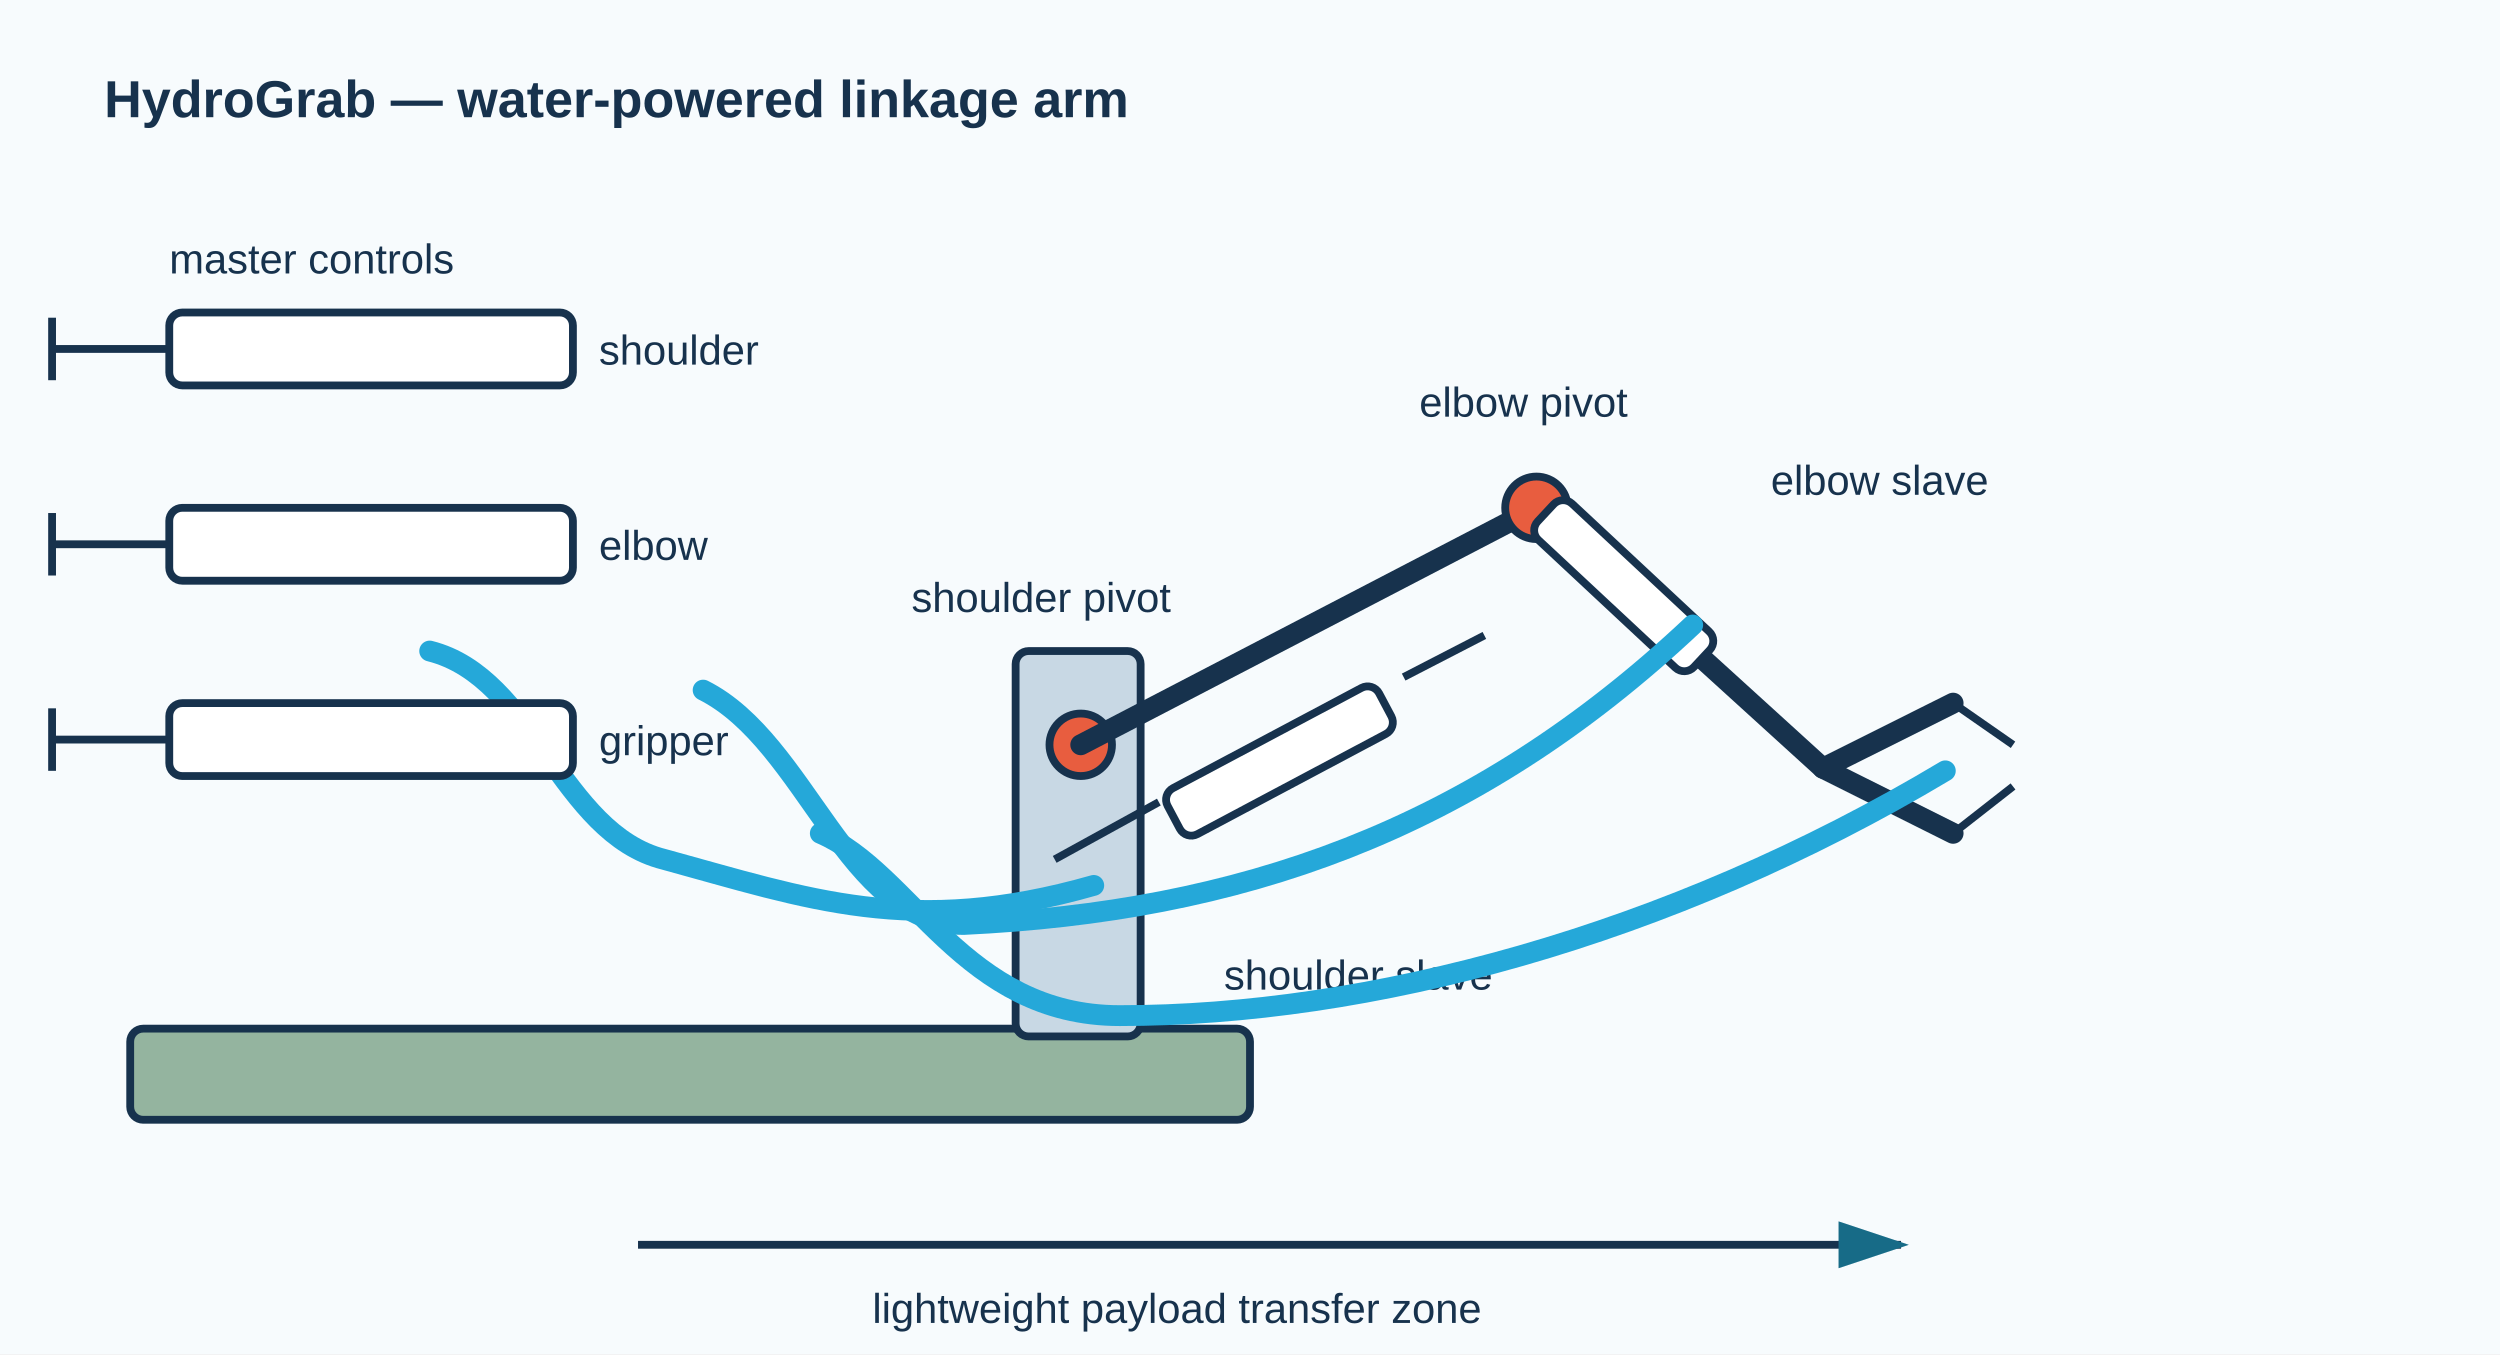
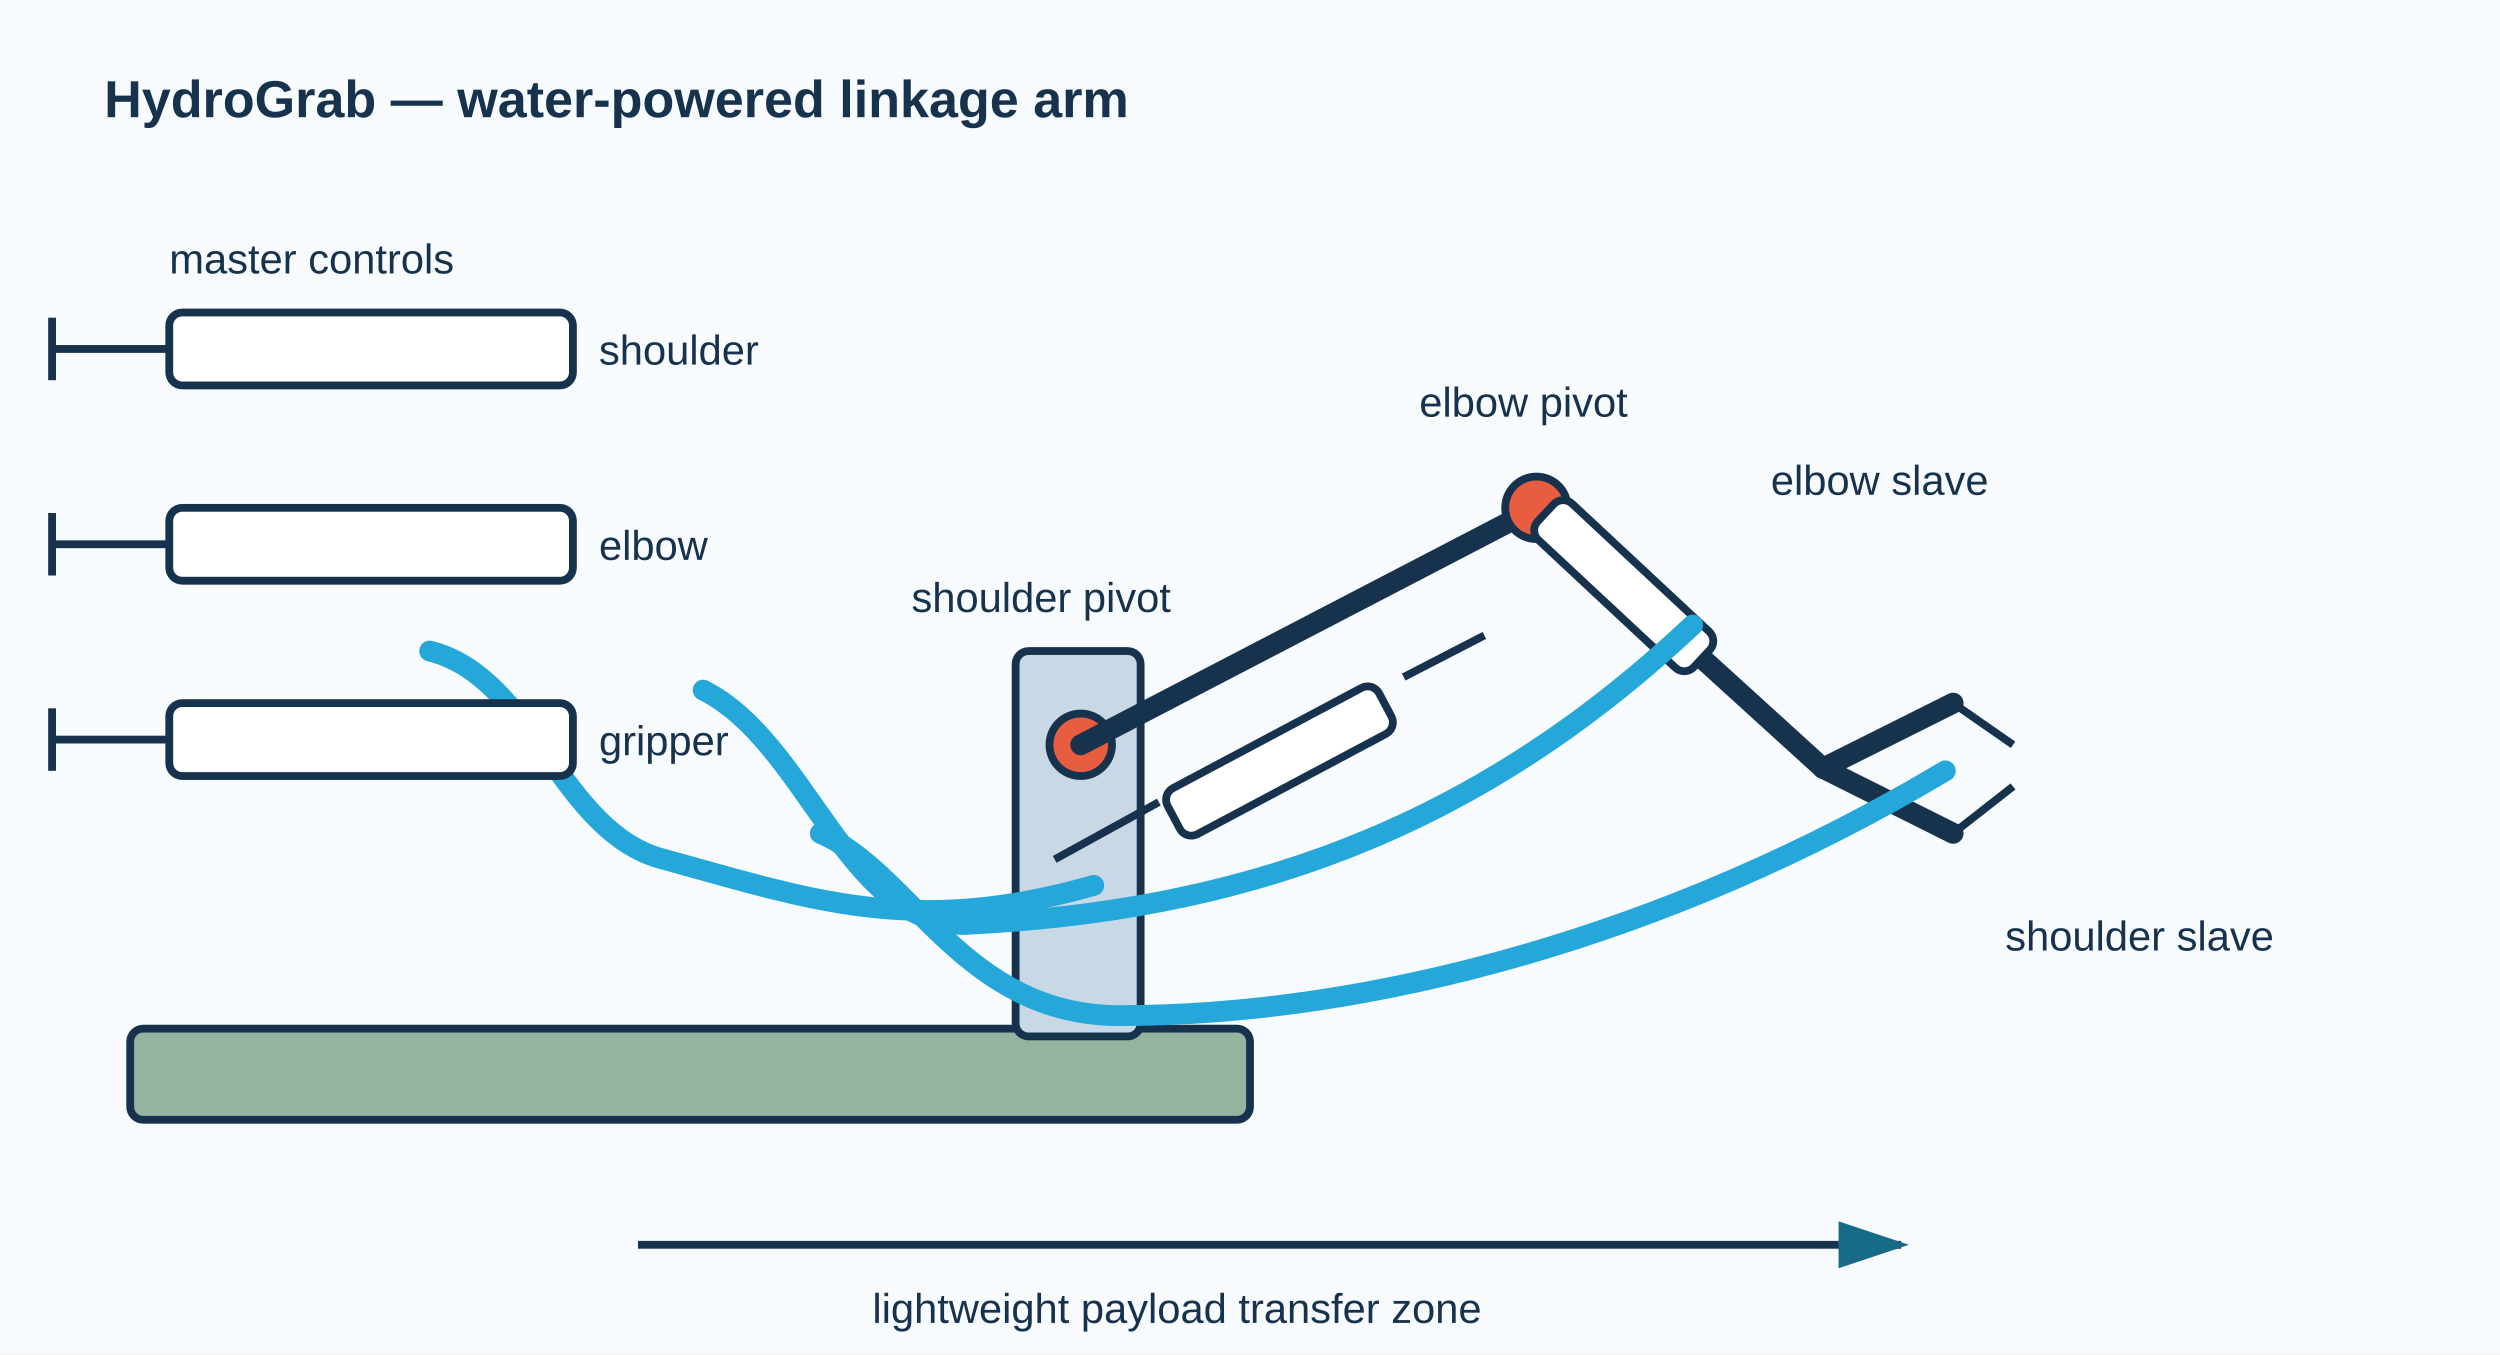
<svg xmlns="http://www.w3.org/2000/svg" width="960" height="520" viewBox="0 0 960 520" role="img" aria-labelledby="title desc">
  <defs>
    <marker id="arrow" markerWidth="10" markerHeight="10" refX="8" refY="3" orient="auto">
      <path d="M0,0 L9,3 L0,6 Z" fill="#176b87" />
    </marker>
    <style>text{font-family:Arial,sans-serif;fill:#17324d}.label{font-size:20px;font-weight:700}.small{font-size:16px}.line{stroke:#17324d;stroke-width:8;stroke-linecap:round}.thin{stroke:#17324d;stroke-width:3}.water{stroke:#25a8d9;stroke-width:8;fill:none;stroke-linecap:round}.arm{fill:#f2b134;stroke:#17324d;stroke-width:4}.syringe{fill:#fff;stroke:#17324d;stroke-width:3}.pivot{fill:#e85d3f;stroke:#17324d;stroke-width:3}</style>
  </defs>
  <rect width="960" height="520" fill="#f7fbfd" />
  <text x="40" y="45" class="label">HydroGrab — water-powered linkage arm</text>
  <rect x="50" y="395" width="430" height="35" rx="5" fill="#94b49f" stroke="#17324d" stroke-width="3" />
  <rect x="390" y="250" width="48" height="148" rx="5" fill="#c8d8e4" stroke="#17324d" stroke-width="3" />
  <circle cx="415" cy="286" r="12" class="pivot" />
  <path d="M415 286 L590 195 L700 295" class="line" fill="none" />
  <circle cx="590" cy="195" r="12" class="pivot" />
  <path d="M700 295 L750 270 M700 295 L750 320" class="line" fill="none" />
  <path d="M750 270 L773 286 M750 320 L773 302" class="thin" fill="none" />
  <text x="545" y="160" class="small">elbow pivot</text>
  <text x="350" y="235" class="small">shoulder pivot</text>
  <rect x="446" y="305" width="92" height="20" rx="5" class="syringe" transform="rotate(-28 446 305)" />
  <line x1="445" y1="308" x2="405" y2="330" class="thin" />
  <line x1="539" y1="260" x2="570" y2="244" class="thin" />
-   <text x="470" y="380" class="small">shoulder slave</text>
+   <text x="770" y="365" class="small">shoulder slave</text>
  <rect x="600" y="190" width="82" height="19" rx="5" class="syringe" transform="rotate(43 600 190)" />
  <text x="680" y="190" class="small">elbow slave</text>
  <path d="M420 340 C350 360 310 345 255 330 C215 320 205 260 165 250" class="water" />
  <path d="M650 240 C565 320 475 350 370 355 C325 355 310 285 270 265" class="water" />
  <path d="M747 296 C640 360 525 390 430 390 C370 390 350 335 315 320" class="water" />
  <g transform="translate(65 120)">
    <rect x="0" y="0" width="155" height="28" rx="5" class="syringe" />
    <line x1="-45" y1="14" x2="0" y2="14" class="thin" />
    <line x1="-45" y1="2" x2="-45" y2="26" class="thin" />
    <rect x="0" y="75" width="155" height="28" rx="5" class="syringe" />
    <line x1="-45" y1="89" x2="0" y2="89" class="thin" />
    <line x1="-45" y1="77" x2="-45" y2="101" class="thin" />
    <rect x="0" y="150" width="155" height="28" rx="5" class="syringe" />
    <line x1="-45" y1="164" x2="0" y2="164" class="thin" />
    <line x1="-45" y1="152" x2="-45" y2="176" class="thin" />
    <text x="0" y="-15" class="small">master controls</text>
    <text x="165" y="20" class="small">shoulder</text>
    <text x="165" y="95" class="small">elbow</text>
    <text x="165" y="170" class="small">gripper</text>
  </g>
  <path d="M245 478 L730 478" class="thin" marker-end="url(#arrow)" />
  <text x="335" y="508" class="small">lightweight payload transfer zone</text>
</svg>
